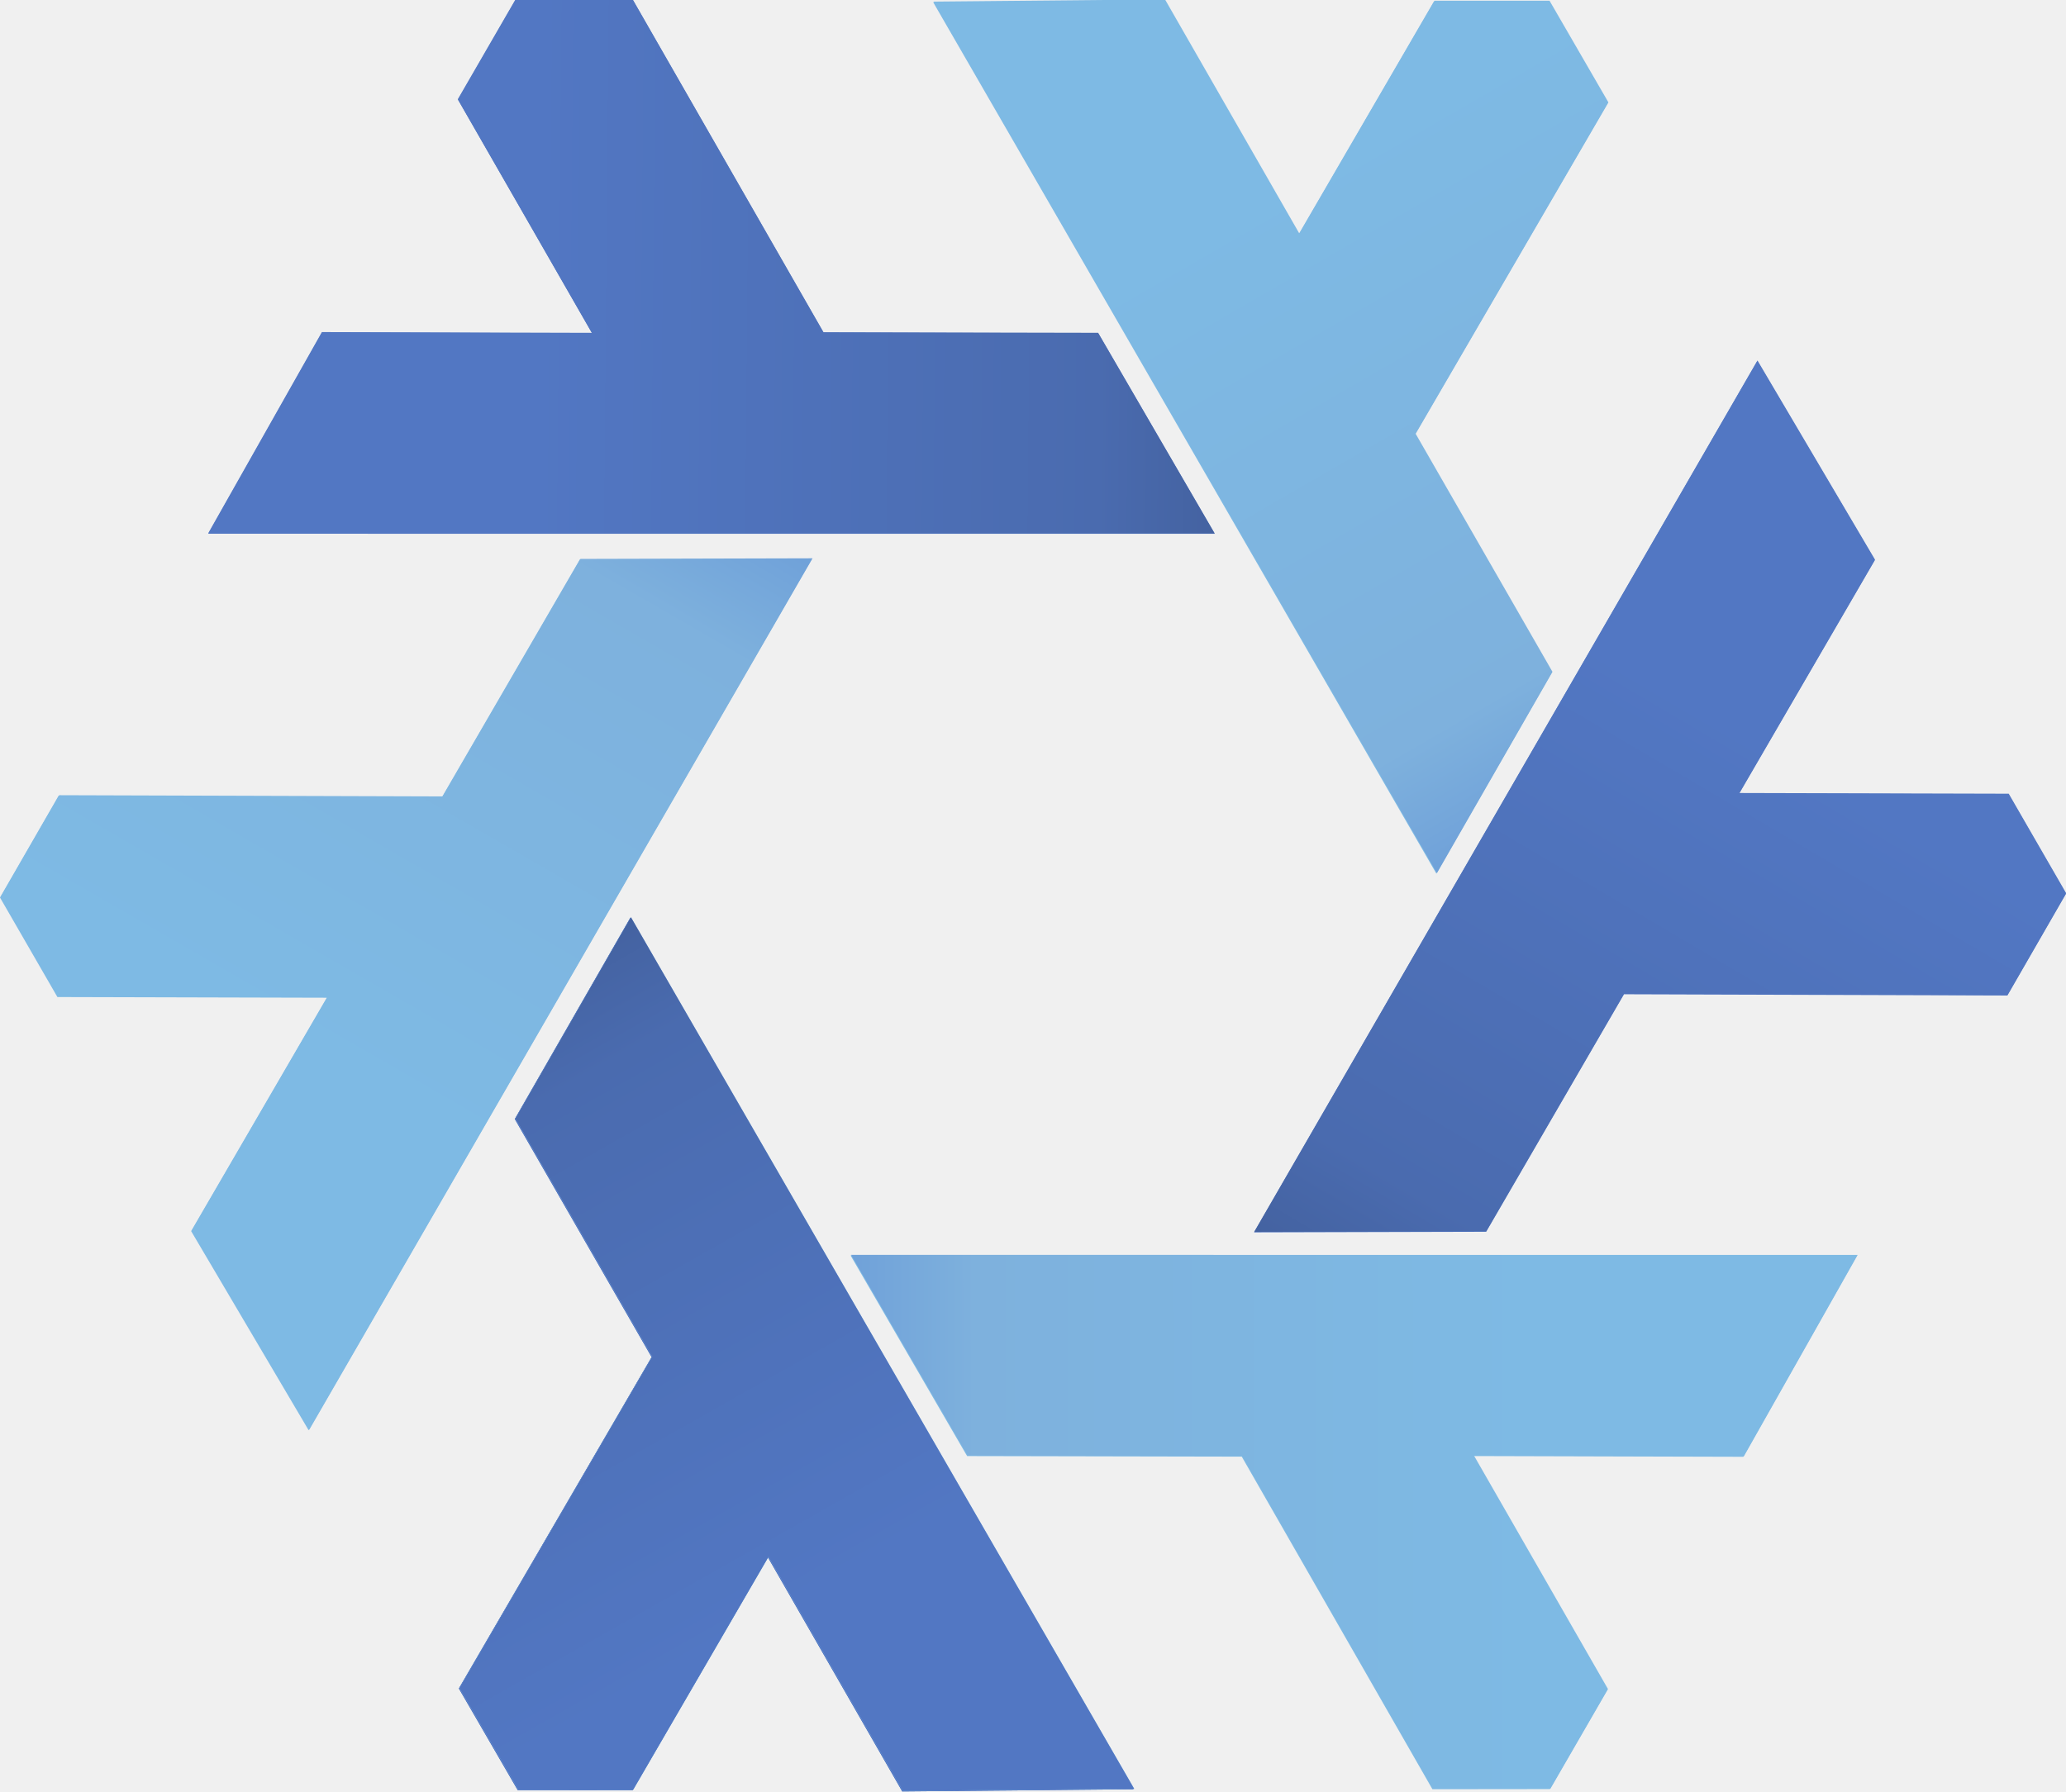
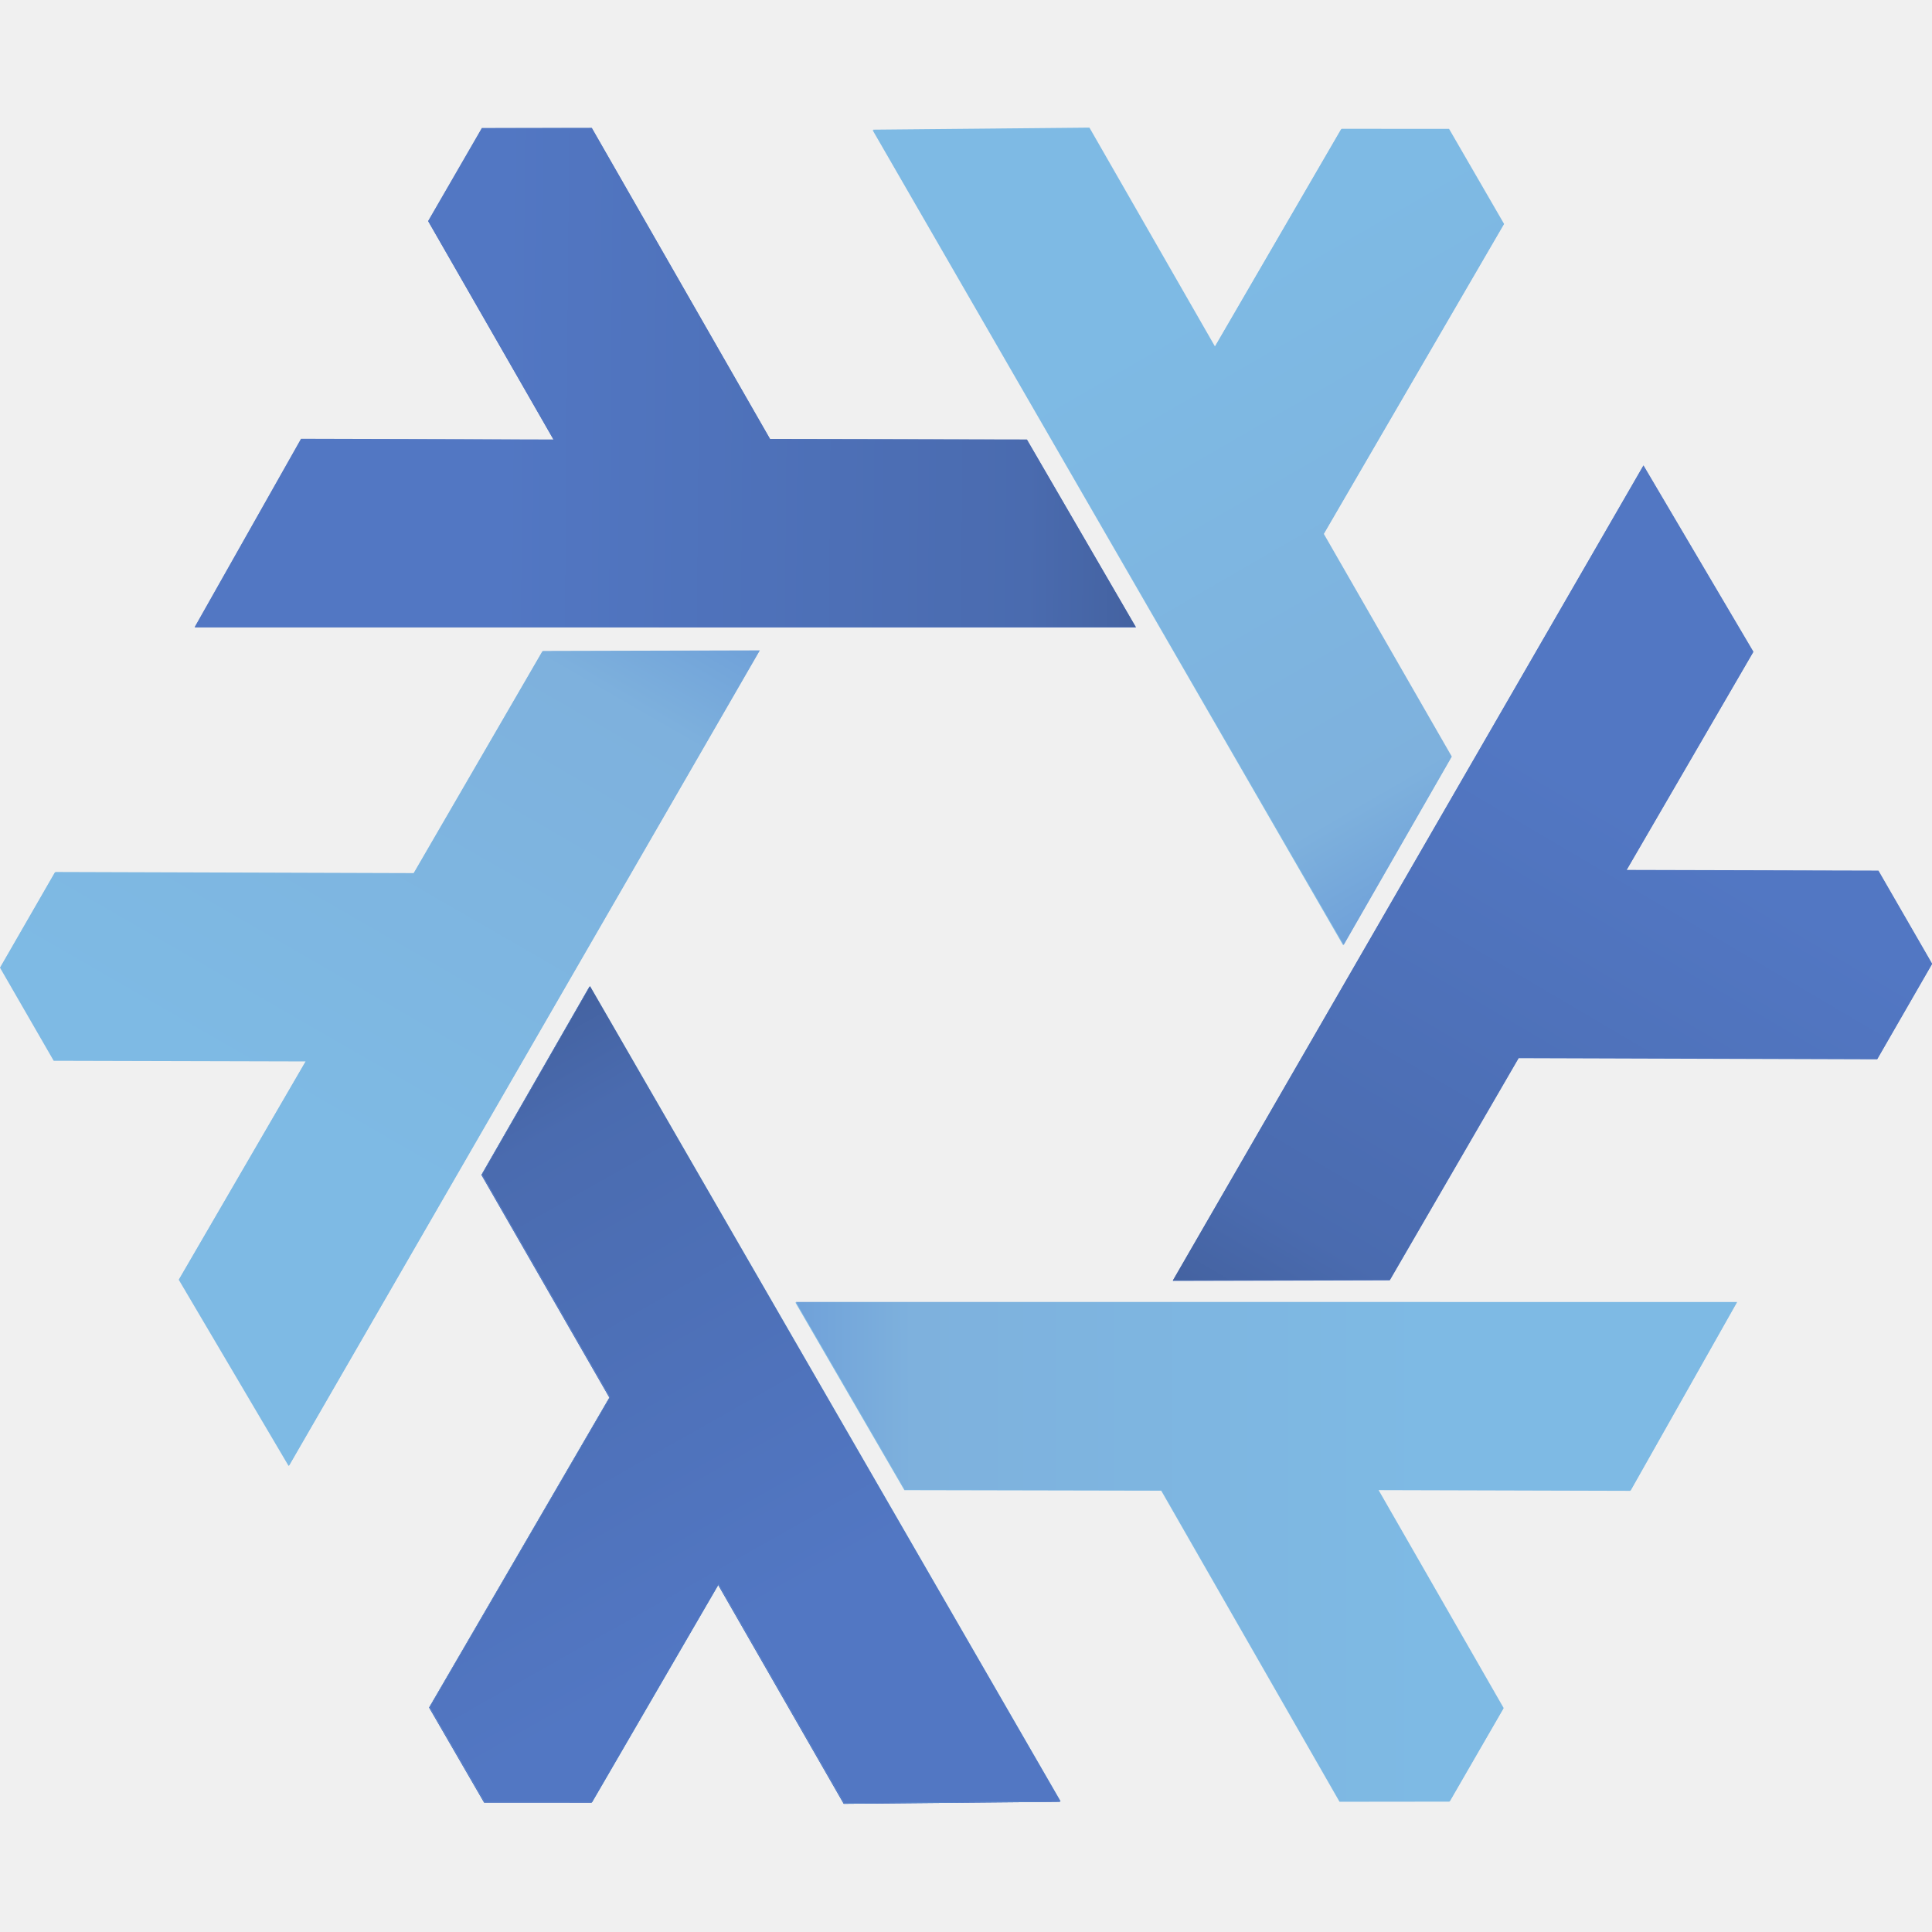
- <svg xmlns="http://www.w3.org/2000/svg" xmlns:xlink="http://www.w3.org/1999/xlink" width="141.592mm" height="122.806mm" viewBox="0 0 501.704 435.14" id="svg2" version="1.1">
+ <svg xmlns="http://www.w3.org/2000/svg" xmlns:xlink="http://www.w3.org/1999/xlink" width="100mm" height="100mm" viewBox="0 0 501.704 435.14" id="svg2" version="1.1">
  <defs id="defs4">
    <linearGradient id="linearGradient5562">
      <stop style="stop-color:#699ad7;stop-opacity:1" offset="0" id="stop5564" />
      <stop id="stop5566" offset="0.243" style="stop-color:#7eb1dd;stop-opacity:1" />
      <stop style="stop-color:#7ebae4;stop-opacity:1" offset="1" id="stop5568" />
    </linearGradient>
    <linearGradient id="linearGradient5053">
      <stop style="stop-color:#415e9a;stop-opacity:1" offset="0" id="stop5055" />
      <stop id="stop5057" offset="0.232" style="stop-color:#4a6baf;stop-opacity:1" />
      <stop style="stop-color:#5277c3;stop-opacity:1" offset="1" id="stop5059" />
    </linearGradient>
    <linearGradient id="linearGradient5960">
      <stop id="stop5962" offset="0" style="stop-color:#637ddf;stop-opacity:1" />
      <stop style="stop-color:#649afa;stop-opacity:1" offset="0.232" id="stop5964" />
      <stop id="stop5966" offset="1" style="stop-color:#719efa;stop-opacity:1" />
    </linearGradient>
    <linearGradient id="linearGradient5867">
      <stop style="stop-color:#7363df;stop-opacity:1" offset="0" id="stop5869" />
      <stop id="stop5871" offset="0.232" style="stop-color:#6478fa;stop-opacity:1" />
      <stop style="stop-color:#719efa;stop-opacity:1" offset="1" id="stop5873" />
    </linearGradient>
    <linearGradient y2="515.971" x2="282.261" y1="338.624" x1="213.956" gradientTransform="translate(983.3608,601.3889)" gradientUnits="userSpaceOnUse" id="linearGradient5855" xlink:href="#linearGradient5960" />
    <linearGradient y2="515.971" x2="282.261" y1="338.624" x1="213.956" gradientTransform="translate(-197.7517,-337.1451)" gradientUnits="userSpaceOnUse" id="linearGradient5855-8" xlink:href="#linearGradient5867" />
    <linearGradient y2="247.582" x2="-702.753" y1="102.747" x1="-775.208" gradientTransform="translate(983.3608,601.3889)" gradientUnits="userSpaceOnUse" id="linearGradient4544" xlink:href="#linearGradient5960" />
    <clipPath id="clipPath4501" clipPathUnits="userSpaceOnUse">
      <circle r="241.066" cy="686.095" cx="335.14" id="circle4503" style="color:#000000;clip-rule:nonzero;display:inline;overflow:visible;visibility:visible;opacity:1;isolation:auto;mix-blend-mode:normal;color-interpolation:sRGB;color-interpolation-filters:linearRGB;solid-color:#000000;solid-opacity:1;fill:#adadad;fill-opacity:1;fill-rule:evenodd;stroke:none;stroke-width:3;stroke-linecap:butt;stroke-linejoin:round;stroke-miterlimit:4;stroke-dasharray:none;stroke-dashoffset:0;stroke-opacity:1;marker:none;color-rendering:auto;image-rendering:auto;shape-rendering:auto;text-rendering:auto;enable-background:accumulate" />
    </clipPath>
    <clipPath id="clipPath5410" clipPathUnits="userSpaceOnUse">
      <circle r="241.137" cy="340.99" cx="335.981" id="circle5412" style="color:#000000;clip-rule:nonzero;display:inline;overflow:visible;visibility:visible;opacity:1;isolation:auto;mix-blend-mode:normal;color-interpolation:sRGB;color-interpolation-filters:linearRGB;solid-color:#000000;solid-opacity:1;fill:#ffffff;fill-opacity:1;fill-rule:evenodd;stroke:none;stroke-width:3;stroke-linecap:butt;stroke-linejoin:round;stroke-miterlimit:4;stroke-dasharray:none;stroke-dashoffset:0;stroke-opacity:1;marker:none;color-rendering:auto;image-rendering:auto;shape-rendering:auto;text-rendering:auto;enable-background:accumulate" />
    </clipPath>
    <linearGradient xlink:href="#linearGradient5053" id="linearGradient5137" gradientUnits="userSpaceOnUse" gradientTransform="translate(864.5506,-2197.497)" x1="-584.199" y1="782.336" x2="-496.297" y2="937.714" />
    <linearGradient xlink:href="#linearGradient5053" id="linearGradient5147" gradientUnits="userSpaceOnUse" gradientTransform="translate(864.5506,-2197.497)" x1="-584.199" y1="782.336" x2="-496.297" y2="937.714" />
    <linearGradient xlink:href="#linearGradient5562" id="linearGradient5162" gradientUnits="userSpaceOnUse" gradientTransform="translate(70.50506,-1761.308)" x1="200.597" y1="351.411" x2="290.087" y2="506.188" />
    <linearGradient xlink:href="#linearGradient5562" id="linearGradient5172" gradientUnits="userSpaceOnUse" gradientTransform="translate(70.50506,-1761.308)" x1="200.597" y1="351.411" x2="290.087" y2="506.188" />
    <linearGradient xlink:href="#linearGradient5562" id="linearGradient5182" gradientUnits="userSpaceOnUse" gradientTransform="translate(70.50506,-1761.308)" x1="200.597" y1="351.411" x2="290.087" y2="506.188" />
    <linearGradient y2="506.188" x2="290.087" y1="351.411" x1="200.597" gradientTransform="translate(70.50506,-1761.308)" gradientUnits="userSpaceOnUse" id="linearGradient5201" xlink:href="#linearGradient5562" />
    <linearGradient y2="937.714" x2="-496.297" y1="782.336" x1="-584.199" gradientTransform="translate(864.5506,-2197.497)" gradientUnits="userSpaceOnUse" id="linearGradient5205" xlink:href="#linearGradient5053" />
    <linearGradient xlink:href="#linearGradient5562" id="linearGradient4328" gradientUnits="userSpaceOnUse" gradientTransform="translate(70.65034,-1055.151)" x1="200.597" y1="351.411" x2="290.087" y2="506.188" />
    <linearGradient xlink:href="#linearGradient5053" id="linearGradient4330" gradientUnits="userSpaceOnUse" gradientTransform="translate(864.6959,-1491.341)" x1="-584.199" y1="782.336" x2="-496.297" y2="937.714" />
  </defs>
  <g id="layer7" style="display:none" transform="translate(-23.75651,-24.84972)">
    <rect transform="translate(-132.5822,958.0402)" style="color:#000000;clip-rule:nonzero;display:inline;overflow:visible;visibility:visible;opacity:1;isolation:auto;mix-blend-mode:normal;color-interpolation:sRGB;color-interpolation-filters:linearRGB;solid-color:#000000;solid-opacity:1;fill:#ffffff;fill-opacity:1;fill-rule:evenodd;stroke:none;stroke-width:3;stroke-linecap:butt;stroke-linejoin:round;stroke-miterlimit:4;stroke-dasharray:none;stroke-dashoffset:0;stroke-opacity:1;marker:none;color-rendering:auto;image-rendering:auto;shape-rendering:auto;text-rendering:auto;enable-background:accumulate" id="rect5389" width="1543.428" height="483.744" x="132.582" y="-957.778" />
  </g>
  <g id="layer6" style="display:none" transform="translate(-156.3387,933.1905)">
    <rect y="-958.028" x="132.651" height="484.304" width="550.416" id="rect5379" style="color:#000000;clip-rule:nonzero;display:inline;overflow:visible;visibility:visible;opacity:1;isolation:auto;mix-blend-mode:normal;color-interpolation:sRGB;color-interpolation-filters:linearRGB;solid-color:#000000;solid-opacity:1;fill:#5c201e;fill-opacity:1;fill-rule:evenodd;stroke:none;stroke-width:3;stroke-linecap:butt;stroke-linejoin:round;stroke-miterlimit:4;stroke-dasharray:none;stroke-dashoffset:0;stroke-opacity:1;marker:none;color-rendering:auto;image-rendering:auto;shape-rendering:auto;text-rendering:auto;enable-background:accumulate" />
    <rect style="color:#000000;clip-rule:nonzero;display:inline;overflow:visible;visibility:visible;opacity:1;isolation:auto;mix-blend-mode:normal;color-interpolation:sRGB;color-interpolation-filters:linearRGB;solid-color:#000000;solid-opacity:1;fill:#c24a46;fill-opacity:1;fill-rule:evenodd;stroke:none;stroke-width:3;stroke-linecap:butt;stroke-linejoin:round;stroke-miterlimit:4;stroke-dasharray:none;stroke-dashoffset:0;stroke-opacity:1;marker:none;color-rendering:auto;image-rendering:auto;shape-rendering:auto;text-rendering:auto;enable-background:accumulate" id="rect5372" width="501.944" height="434.304" x="156.123" y="-933.028" />
    <rect style="color:#000000;clip-rule:nonzero;display:inline;overflow:visible;visibility:visible;opacity:1;isolation:auto;mix-blend-mode:normal;color-interpolation:sRGB;color-interpolation-filters:linearRGB;solid-color:#000000;solid-opacity:1;fill:#d98d8a;fill-opacity:1;fill-rule:evenodd;stroke:none;stroke-width:3;stroke-linecap:butt;stroke-linejoin:round;stroke-miterlimit:4;stroke-dasharray:none;stroke-dashoffset:0;stroke-opacity:1;marker:none;color-rendering:auto;image-rendering:auto;shape-rendering:auto;text-rendering:auto;enable-background:accumulate" id="rect5381" width="24.94" height="24.94" x="658.028" y="-958.04" />
  </g>
  <g id="layer1" style="display:inline" transform="translate(-156.3387,933.1905)">
    <path style="color:#000000;clip-rule:nonzero;display:inline;overflow:visible;visibility:visible;opacity:1;isolation:auto;mix-blend-mode:normal;color-interpolation:sRGB;color-interpolation-filters:linearRGB;solid-color:#000000;solid-opacity:1;fill:#5277c3;fill-opacity:1;fill-rule:evenodd;stroke:none;stroke-width:3;stroke-linecap:butt;stroke-linejoin:round;stroke-miterlimit:4;stroke-dasharray:none;stroke-dashoffset:0;stroke-opacity:1;color-rendering:auto;image-rendering:auto;shape-rendering:auto;text-rendering:auto;enable-background:accumulate" d="m 309.404,-710.252 122.197,211.675 -56.157,0.527 -32.624,-56.869 -32.856,56.565 -27.902,-0.011 -14.291,-24.69 46.81,-80.49 -33.229,-57.826 z" id="path4861" />
    <path style="color:#000000;clip-rule:nonzero;display:inline;overflow:visible;visibility:visible;opacity:1;isolation:auto;mix-blend-mode:normal;color-interpolation:sRGB;color-interpolation-filters:linearRGB;solid-color:#000000;solid-opacity:1;fill:#7ebae4;fill-opacity:1;fill-rule:evenodd;stroke:none;stroke-width:3;stroke-linecap:butt;stroke-linejoin:round;stroke-miterlimit:4;stroke-dasharray:none;stroke-dashoffset:0;stroke-opacity:1;color-rendering:auto;image-rendering:auto;shape-rendering:auto;text-rendering:auto;enable-background:accumulate" d="m 353.509,-797.443 -122.218,211.663 -28.535,-48.37 32.938,-56.688 -65.415,-0.172 -13.941,-24.17 14.236,-24.721 93.112,0.294 33.464,-57.69 z" id="use4863" />
    <path style="color:#000000;clip-rule:nonzero;display:inline;overflow:visible;visibility:visible;opacity:1;isolation:auto;mix-blend-mode:normal;color-interpolation:sRGB;color-interpolation-filters:linearRGB;solid-color:#000000;solid-opacity:1;fill:#7ebae4;fill-opacity:1;fill-rule:evenodd;stroke:none;stroke-width:3;stroke-linecap:butt;stroke-linejoin:round;stroke-miterlimit:4;stroke-dasharray:none;stroke-dashoffset:0;stroke-opacity:1;color-rendering:auto;image-rendering:auto;shape-rendering:auto;text-rendering:auto;enable-background:accumulate" d="m 362.885,-628.243 244.414,0.012 -27.622,48.897 -65.562,-0.182 32.559,56.737 -13.961,24.159 -28.527,0.032 -46.301,-80.784 -66.693,-0.135 z" id="use4865" />
    <path style="color:#000000;clip-rule:nonzero;display:inline;overflow:visible;visibility:visible;opacity:1;isolation:auto;mix-blend-mode:normal;color-interpolation:sRGB;color-interpolation-filters:linearRGB;solid-color:#000000;solid-opacity:1;fill:#7ebae4;fill-opacity:1;fill-rule:evenodd;stroke:none;stroke-width:3;stroke-linecap:butt;stroke-linejoin:round;stroke-miterlimit:4;stroke-dasharray:none;stroke-dashoffset:0;stroke-opacity:1;color-rendering:auto;image-rendering:auto;shape-rendering:auto;text-rendering:auto;enable-background:accumulate" d="m 505.143,-720.989 -122.197,-211.675 56.157,-0.527 32.624,56.869 32.856,-56.565 27.902,0.011 14.291,24.69 -46.81,80.49 33.229,57.826 z" id="use4867" />
    <path id="path4873" d="m 309.404,-710.252 122.197,211.675 -56.157,0.527 -32.624,-56.869 -32.856,56.565 -27.902,-0.011 -14.291,-24.69 46.81,-80.49 -33.229,-57.826 z" style="color:#000000;clip-rule:nonzero;display:inline;overflow:visible;visibility:visible;opacity:1;isolation:auto;mix-blend-mode:normal;color-interpolation:sRGB;color-interpolation-filters:linearRGB;solid-color:#000000;solid-opacity:1;fill:#5277c3;fill-opacity:1;fill-rule:evenodd;stroke:none;stroke-width:3;stroke-linecap:butt;stroke-linejoin:round;stroke-miterlimit:4;stroke-dasharray:none;stroke-dashoffset:0;stroke-opacity:1;color-rendering:auto;image-rendering:auto;shape-rendering:auto;text-rendering:auto;enable-background:accumulate" />
    <path id="use4875" d="m 451.336,-803.533 -244.414,-0.012 27.622,-48.897 65.562,0.182 -32.559,-56.737 13.961,-24.159 28.527,-0.032 46.301,80.784 66.693,0.135 z" style="color:#000000;clip-rule:nonzero;display:inline;overflow:visible;visibility:visible;opacity:1;isolation:auto;mix-blend-mode:normal;color-interpolation:sRGB;color-interpolation-filters:linearRGB;solid-color:#000000;solid-opacity:1;fill:#5277c3;fill-opacity:1;fill-rule:evenodd;stroke:none;stroke-width:3;stroke-linecap:butt;stroke-linejoin:round;stroke-miterlimit:4;stroke-dasharray:none;stroke-dashoffset:0;stroke-opacity:1;color-rendering:auto;image-rendering:auto;shape-rendering:auto;text-rendering:auto;enable-background:accumulate" />
    <path id="use4877" d="m 460.872,-633.842 122.218,-211.663 28.535,48.37 -32.938,56.688 65.415,0.172 13.941,24.17 -14.236,24.721 -93.112,-0.294 -33.464,57.69 z" style="color:#000000;clip-rule:nonzero;display:inline;overflow:visible;visibility:visible;opacity:1;isolation:auto;mix-blend-mode:normal;color-interpolation:sRGB;color-interpolation-filters:linearRGB;solid-color:#000000;solid-opacity:1;fill:#5277c3;fill-opacity:1;fill-rule:evenodd;stroke:none;stroke-width:3;stroke-linecap:butt;stroke-linejoin:round;stroke-miterlimit:4;stroke-dasharray:none;stroke-dashoffset:0;stroke-opacity:1;color-rendering:auto;image-rendering:auto;shape-rendering:auto;text-rendering:auto;enable-background:accumulate" />
    <g id="layer2" style="display:none" transform="translate(72.03904,-1799.448)">
      <path d="M 460.606,594.729 209.742,594.729 84.31,377.474 209.742,160.219 l 250.864,1e-5 125.432,217.255 z" id="path6032" style="color:#000000;display:inline;overflow:visible;visibility:visible;opacity:0.236;fill:#4e4d52;fill-opacity:1;fill-rule:nonzero;stroke:none;stroke-width:3;stroke-linecap:butt;stroke-linejoin:round;stroke-miterlimit:4;stroke-dasharray:none;stroke-dashoffset:0;stroke-opacity:1;marker:none;enable-background:accumulate" />
      <path transform="translate(0,-308.2677)" style="color:#000000;display:inline;overflow:visible;visibility:visible;opacity:1;fill:#4e4d52;fill-opacity:1;fill-rule:nonzero;stroke:none;stroke-width:3;stroke-linecap:butt;stroke-linejoin:round;stroke-miterlimit:4;stroke-dasharray:none;stroke-dashoffset:0;stroke-opacity:1;marker:none;enable-background:accumulate" id="path5875" d="m 385.592,773.067 -100.835,0 -50.417,-87.326 50.417,-87.326 100.835,10e-6 50.417,87.326 z" />
      <path transform="translate(0,-308.2677)" id="path5851" d="m 1216.559,938.534 123.055,228.14 -42.681,-1.262 -43.482,-79.772 -39.651,80.327 -32.688,-19.798 53.474,-100.285 -37.116,-73.89 z" style="fill:url(#linearGradient5855);fill-opacity:1;fill-rule:evenodd;stroke:none;stroke-width:3;stroke-linecap:butt;stroke-linejoin:round;stroke-miterlimit:4;stroke-dasharray:none;stroke-opacity:1" />
      <rect style="color:#000000;clip-rule:nonzero;display:inline;overflow:visible;visibility:visible;opacity:0.415;isolation:auto;mix-blend-mode:normal;color-interpolation:sRGB;color-interpolation-filters:linearRGB;solid-color:#000000;solid-opacity:1;fill:#c53a3a;fill-opacity:1;fill-rule:nonzero;stroke:none;stroke-width:3;stroke-linecap:butt;stroke-linejoin:round;stroke-miterlimit:4;stroke-dasharray:none;stroke-dashoffset:0;stroke-opacity:1;marker:none;color-rendering:auto;image-rendering:auto;shape-rendering:auto;text-rendering:auto;enable-background:accumulate" id="rect5884" width="48.835" height="226.229" x="-34.742" y="446.171" transform="rotate(-30)" />
      <path transform="translate(0,-308.2677)" style="color:#000000;clip-rule:nonzero;display:inline;overflow:visible;visibility:visible;opacity:0.509;isolation:auto;mix-blend-mode:normal;color-interpolation:sRGB;color-interpolation-filters:linearRGB;solid-color:#000000;solid-opacity:1;fill:#000000;fill-opacity:1;fill-rule:evenodd;stroke:none;stroke-width:3;stroke-linecap:butt;stroke-linejoin:round;stroke-miterlimit:4;stroke-dasharray:none;stroke-dashoffset:0;stroke-opacity:1;marker:none;color-rendering:auto;image-rendering:auto;shape-rendering:auto;text-rendering:auto;enable-background:accumulate" id="path3428" d="m 251.986,878.638 -14.024,24.291 h -28.049 l -14.024,-24.291 14.024,-24.291 h 28.049 z" />
      <use x="0" y="0" xlink:href="#rect5884" id="use4252" transform="rotate(60,268.2979,489.4515)" width="100%" height="100%" />
      <rect style="color:#000000;clip-rule:nonzero;display:inline;overflow:visible;visibility:visible;opacity:1;isolation:auto;mix-blend-mode:normal;color-interpolation:sRGB;color-interpolation-filters:linearRGB;solid-color:#000000;solid-opacity:1;fill:#000000;fill-opacity:0.651;fill-rule:evenodd;stroke:none;stroke-width:1px;stroke-linecap:butt;stroke-linejoin:miter;stroke-miterlimit:4;stroke-dasharray:none;stroke-dashoffset:0;stroke-opacity:1;marker:none;color-rendering:auto;image-rendering:auto;shape-rendering:auto;text-rendering:auto;enable-background:accumulate" id="rect4254" width="5.395" height="115.126" x="545.71" y="467.07" transform="rotate(30,575.2354,-154.1339)" />
    </g>
  </g>
  <g id="layer3" style="display:inline;opacity:1" transform="translate(-156.3387,933.1905)">
    <path id="path3336-6" d="m 309.549,-710.388 122.197,211.675 -56.157,0.527 -32.624,-56.869 -32.856,56.565 -27.902,-0.011 -14.291,-24.69 46.81,-80.49 -33.229,-57.826 z" style="opacity:1;fill:url(#linearGradient4328);fill-opacity:1;fill-rule:evenodd;stroke:none;stroke-width:3;stroke-linecap:butt;stroke-linejoin:round;stroke-miterlimit:4;stroke-dasharray:none;stroke-opacity:1" />
    <use height="100%" width="100%" transform="rotate(60,407.1116,-715.7872)" id="use3439-6" xlink:href="#path3336-6" y="0" x="0" />
    <use height="100%" width="100%" transform="rotate(-60,407.3118,-715.7002)" id="use3445-0" xlink:href="#path3336-6" y="0" x="0" />
    <use height="100%" width="100%" transform="rotate(180,407.4187,-715.7565)" id="use3449-5" xlink:href="#path3336-6" y="0" x="0" />
    <path style="color:#000000;clip-rule:nonzero;display:inline;overflow:visible;visibility:visible;opacity:1;isolation:auto;mix-blend-mode:normal;color-interpolation:sRGB;color-interpolation-filters:linearRGB;solid-color:#000000;solid-opacity:1;fill:url(#linearGradient4330);fill-opacity:1;fill-rule:evenodd;stroke:none;stroke-width:3;stroke-linecap:butt;stroke-linejoin:round;stroke-miterlimit:4;stroke-dasharray:none;stroke-dashoffset:0;stroke-opacity:1;color-rendering:auto;image-rendering:auto;shape-rendering:auto;text-rendering:auto;enable-background:accumulate" d="m 309.549,-710.388 122.197,211.675 -56.157,0.527 -32.624,-56.869 -32.856,56.565 -27.902,-0.011 -14.291,-24.69 46.81,-80.49 -33.229,-57.826 z" id="path4260-0" />
    <use height="100%" width="100%" transform="rotate(120,407.3392,-716.0836)" id="use4354-5" xlink:href="#path4260-0" y="0" x="0" style="display:inline" />
    <use height="100%" width="100%" transform="rotate(-120,407.2882,-715.87)" id="use4362-2" xlink:href="#path4260-0" y="0" x="0" style="display:inline" />
  </g>
</svg>
